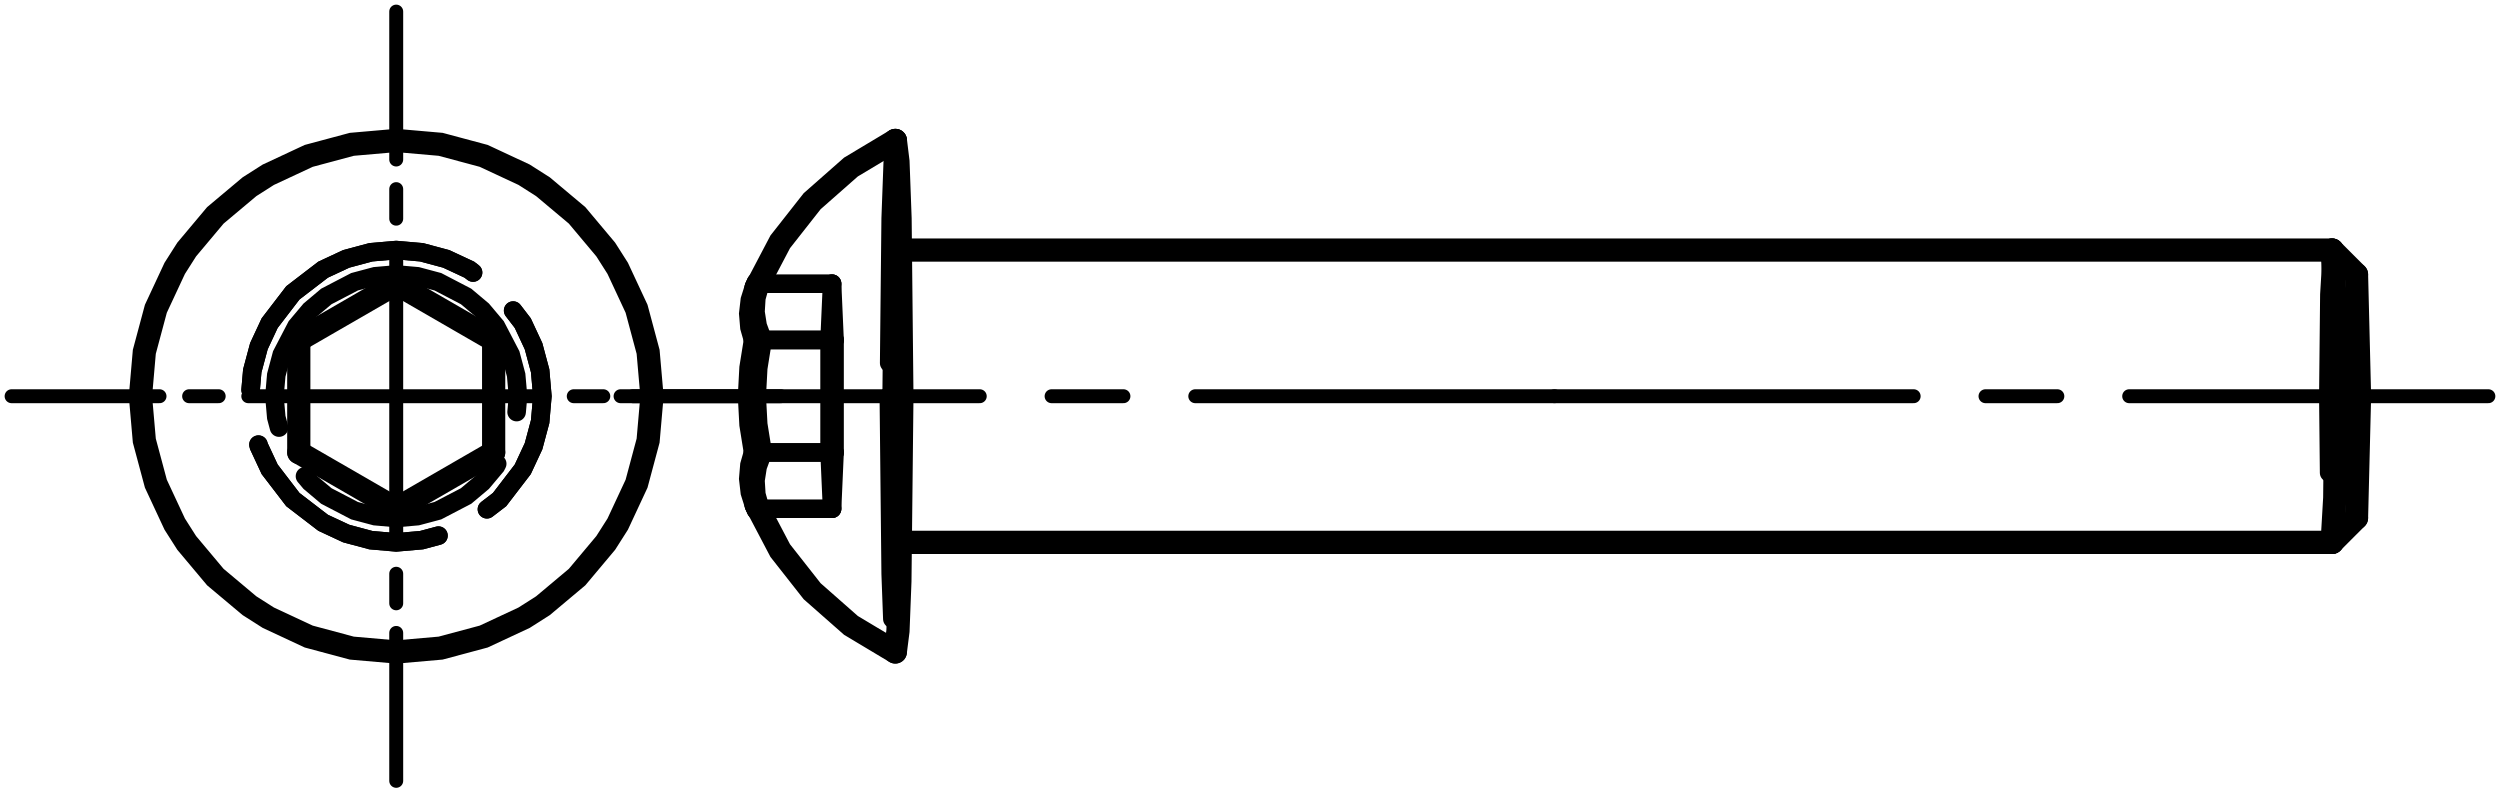
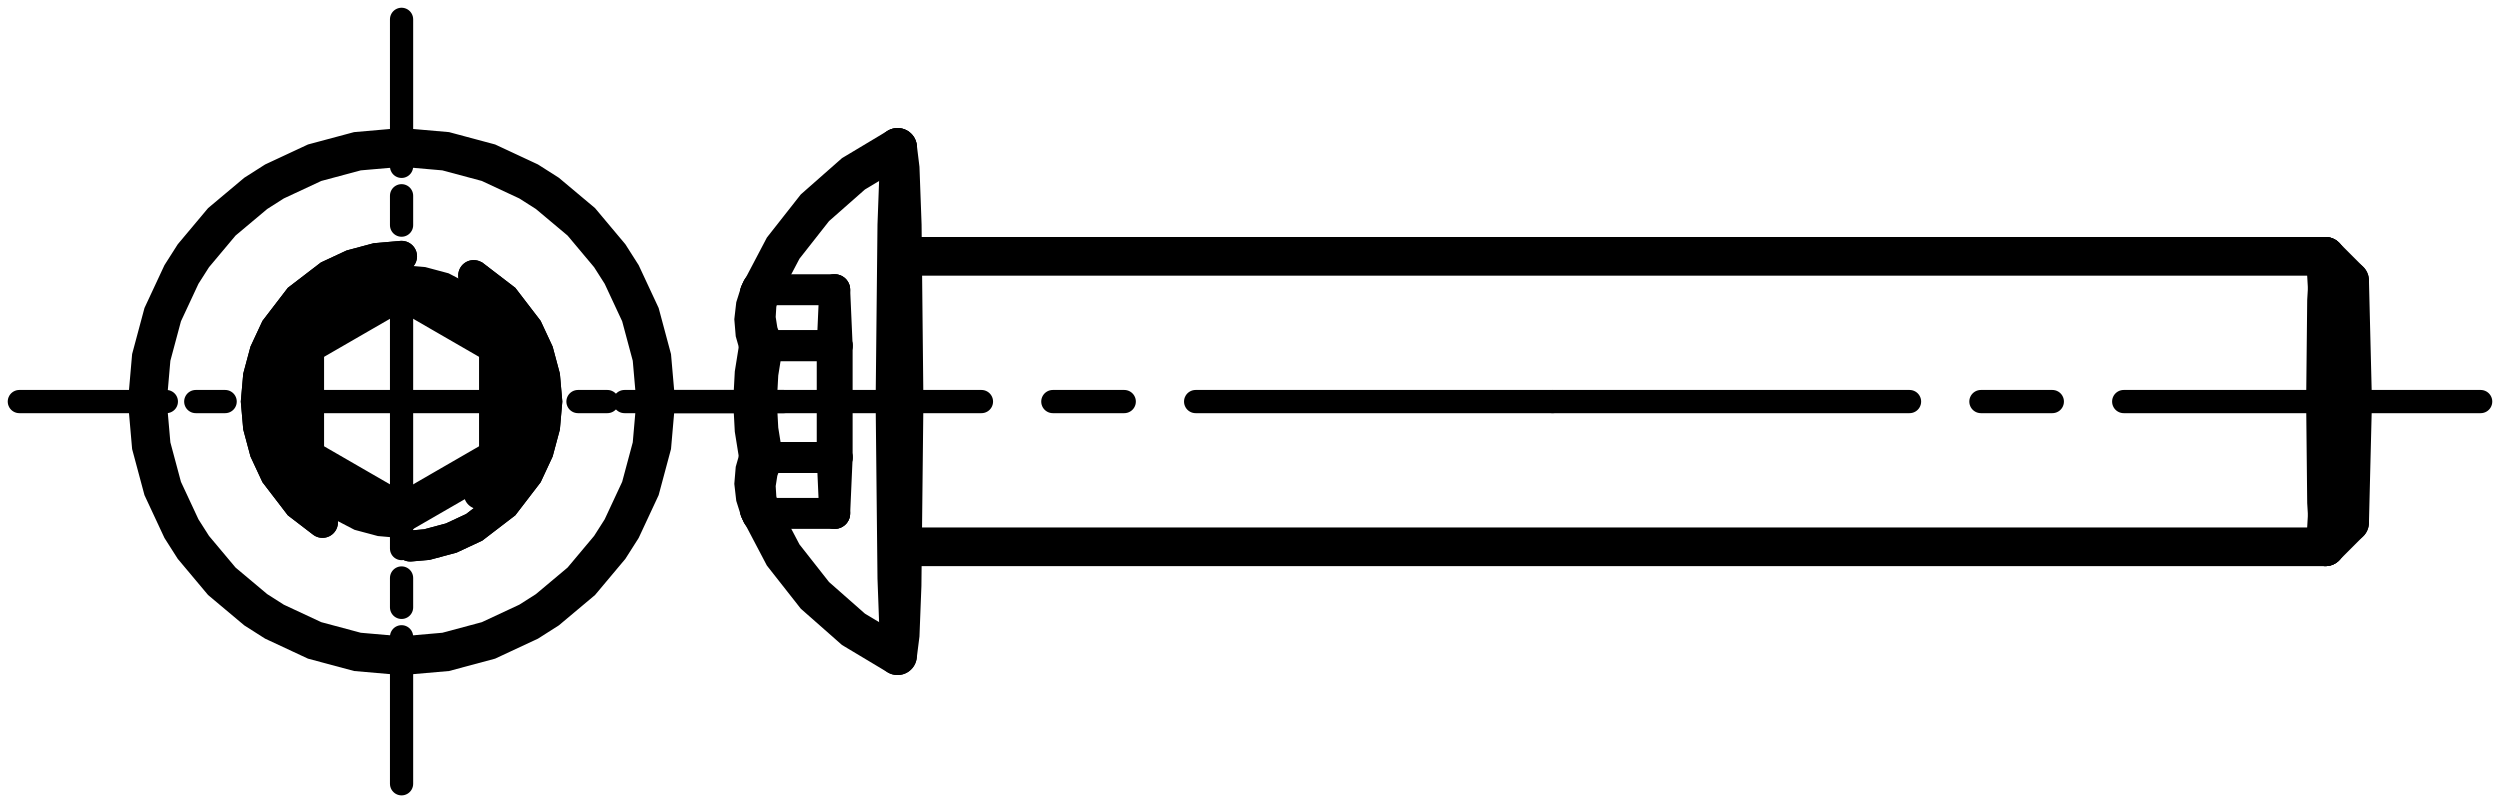
- <svg xmlns="http://www.w3.org/2000/svg" width="102.633mm" height="32.533mm" viewBox="-16.266 -16.266 102.633 32.533" version="1.1">
+ <svg xmlns="http://www.w3.org/2000/svg" width="103.278mm" height="33.178mm" viewBox="-16.589 -16.589 103.278 33.178" version="1.1">
  <g transform="scale(1,-1)" stroke-linecap="round">
-     <g fill="none" stroke="rgb(0,0,0)" stroke-width="0.953" id="Visible">
+     <g fill="none" stroke="rgb(0,0,0)" stroke-width="1.598" id="Visible">
      <path d="M 0.0,10.5 L -1.823,10.341 L -3.591,9.867 L -5.25,9.093 L -6.023,8.601 L -7.425,7.425 L -8.601,6.023 L -9.093,5.25 L -9.867,3.591 L -10.341,1.823 L -10.5,-0.0 L -10.341,-1.823 L -9.867,-3.591 L -9.093,-5.25 L -8.601,-6.023 L -7.425,-7.425 L -6.023,-8.601 L -5.25,-9.093 L -3.591,-9.867 L -1.823,-10.341 L 0.0,-10.5 L 1.823,-10.341 L 3.591,-9.867 L 5.25,-9.093 L 6.023,-8.601 L 7.425,-7.425 L 8.601,-6.023 L 9.093,-5.25 L 9.867,-3.591 L 10.341,-1.823 L 10.5,0.0 L 10.341,1.823 L 9.867,3.591 L 9.093,5.25 L 8.601,6.023 L 7.425,7.425 L 6.023,8.601 L 5.25,9.093 L 3.591,9.867 L 1.823,10.341 L -0.0,10.5" />
      <line x1="0.0" y1="4.619" x2="-4.0" y2="2.309" />
      <line x1="-4.0" y1="2.309" x2="-4.0" y2="-2.309" />
      <line x1="-4.0" y1="-2.309" x2="-0.0" y2="-4.619" />
      <line x1="0.0" y1="-4.619" x2="4.0" y2="-2.309" />
      <line x1="4.0" y1="-2.309" x2="4.0" y2="2.309" />
      <line x1="4.0" y1="2.309" x2="0.0" y2="4.619" />
      <line x1="20.492" y1="10.5" x2="20.489" y2="10.499" />
      <path d="M 20.489,-10.499 L 20.598,-9.64 L 20.677,-7.597 L 20.759,-0.003 L 20.684,7.3 L 20.598,9.635 L 20.492,10.5" />
      <line x1="14.848" y1="4.619" x2="14.778" y2="4.46" />
      <path d="M 14.778,4.46 L 14.612,3.935 L 14.549,3.388 L 14.595,2.839 L 14.746,2.309" />
      <path d="M 14.746,2.309 L 14.562,1.161 L 14.5,-0.0 L 14.562,-1.161 L 14.746,-2.309" />
      <path d="M 14.746,-2.309 L 14.595,-2.839 L 14.549,-3.388 L 14.612,-3.935 L 14.778,-4.46" />
      <line x1="14.778" y1="-4.46" x2="14.848" y2="-4.619" />
      <path d="M 14.848,-4.619 L 14.689,-4.046 L 14.653,-3.454 L 14.745,-2.867 L 14.95,-2.309" />
      <path d="M 14.95,-2.309 L 14.766,-1.161 L 14.704,0.0 L 14.766,1.161 L 14.95,2.309" />
      <path d="M 14.95,2.309 L 14.745,2.867 L 14.653,3.454 L 14.689,4.046 L 14.848,4.619" />
      <line x1="14.95" y1="2.309" x2="14.746" y2="2.309" />
      <line x1="14.95" y1="-2.309" x2="14.746" y2="-2.309" />
      <line x1="79.473" y1="-6.0" x2="79.477" y2="-5.998" />
      <path d="M 79.477,-5.998 L 79.583,-4.17 L 79.626,-0.0 L 79.583,4.169 L 79.477,5.998" />
      <line x1="79.477" y1="5.998" x2="79.473" y2="6.0" />
      <line x1="20.712" y1="6.0" x2="79.473" y2="6.0" />
      <path d="M 80.476,-4.998 L 80.6,-0.0 L 80.476,4.998" />
      <path d="M 14.778,-4.46 L 15.765,-6.338 L 17.076,-8.006 L 18.669,-9.409 L 20.489,-10.499" />
      <path d="M 20.489,10.499 L 18.669,9.409 L 17.076,8.006 L 15.765,6.338 L 14.778,4.46" />
      <line x1="20.712" y1="-6.0" x2="79.473" y2="-6.0" />
      <line x1="80.476" y1="4.998" x2="79.477" y2="5.998" />
      <line x1="80.476" y1="-4.998" x2="79.477" y2="-5.998" />
    </g>
-     <g fill="none" stroke="rgb(0,0,0)" stroke-width="0.762" id="Hidden" stroke-dasharray="9.146 2.287">
+     <g fill="none" stroke="rgb(0,0,0)" stroke-width="1.278" id="Hidden" stroke-dasharray="15.341 3.835">
      <path d="M 0.0,6.0 L -1.042,5.909 L -2.052,5.638 L -3.0,5.196 L -4.243,4.243 L -5.196,3.0 L -5.638,2.052 L -5.909,1.042 L -6.0,0.0 L -5.909,-1.042 L -5.638,-2.052 L -5.196,-3.0 L -4.243,-4.243 L -3.0,-5.196 L -2.052,-5.638 L -1.042,-5.909 L -0.0,-6.0 L 1.042,-5.909 L 2.052,-5.638 L 3.0,-5.196 L 4.243,-4.243 L 5.196,-3.0 L 5.638,-2.052 L 5.909,-1.042 L 6.0,-0.0 L 5.909,1.042 L 5.638,2.052 L 5.196,3.0 L 4.243,4.243 L 3.0,5.196 L 2.052,5.638 L 1.042,5.909 L 0.0,6.0" />
      <line x1="0.0" y1="4.619" x2="-4.0" y2="2.309" />
      <line x1="-4.0" y1="2.309" x2="-4.0" y2="-2.309" />
      <line x1="-4.0" y1="-2.309" x2="-0.0" y2="-4.619" />
      <line x1="0.0" y1="-4.619" x2="4.0" y2="-2.309" />
      <line x1="4.0" y1="-2.309" x2="4.0" y2="2.309" />
      <line x1="4.0" y1="2.309" x2="0.0" y2="4.619" />
      <path d="M 0.0,6.0 L -1.042,5.909 L -2.052,5.638 L -3.0,5.196 L -4.243,4.243 L -5.196,3.0 L -5.638,2.052 L -5.909,1.042 L -6.0,0.0 L -5.909,-1.042 L -5.638,-2.052 L -5.196,-3.0 L -4.243,-4.243 L -3.0,-5.196 L -2.052,-5.638 L -1.042,-5.909 L -0.0,-6.0 L 1.042,-5.909 L 2.052,-5.638 L 3.0,-5.196 L 4.243,-4.243 L 5.196,-3.0 L 5.638,-2.052 L 5.909,-1.042 L 6.0,-0.0 L 5.909,1.042 L 5.638,2.052 L 5.196,3.0 L 4.243,4.243 L 3.0,5.196 L 2.052,5.638 L 1.042,5.909 L 0.0,6.0" />
      <path d="M 0.0,5.0 L -0.868,4.924 L -1.71,4.699 L -2.868,4.096 L -3.535,3.535 L -4.096,2.868 L -4.699,1.71 L -4.924,0.868 L -5.0,-0.0 L -4.924,-0.868 L -4.699,-1.71 L -4.096,-2.868 L -3.535,-3.535 L -2.868,-4.096 L -1.71,-4.699 L -0.868,-4.924 L 0.0,-5.0 L 0.868,-4.924 L 1.71,-4.699 L 2.868,-4.096 L 3.535,-3.535 L 4.096,-2.868 L 4.699,-1.71 L 4.924,-0.868 L 5.0,0.0 L 4.924,0.868 L 4.699,1.71 L 4.096,2.868 L 3.535,3.535 L 2.868,4.096 L 1.71,4.699 L 0.868,4.924 L -0.0,5.0" />
      <path d="M 20.489,10.499 L 20.386,9.634 L 20.3,7.3 L 20.224,0.0 M 20.224,0.001 L 20.3,-7.299 L 20.386,-9.633 L 20.489,-10.499" />
      <path d="M 20.492,6.0 L 20.382,4.173 L 20.339,0.001 L 20.386,-4.339 L 20.492,-6.0" />
      <path d="M 20.492,-6.0 L 20.598,-4.34 L 20.645,-0.168 L 20.602,4.172 L 20.492,6.0" />
      <line x1="17.893" y1="4.619" x2="17.791" y2="2.309" />
      <line x1="17.791" y1="2.309" x2="14.95" y2="2.309" />
      <line x1="17.893" y1="4.619" x2="14.848" y2="4.619" />
      <line x1="17.791" y1="2.309" x2="17.791" y2="-2.309" />
      <line x1="17.791" y1="-2.309" x2="14.95" y2="-2.309" />
      <line x1="17.791" y1="-2.309" x2="17.893" y2="-4.619" />
      <line x1="17.893" y1="-4.619" x2="14.848" y2="-4.619" />
      <line x1="17.893" y1="-4.619" x2="17.995" y2="-2.309" />
      <line x1="17.995" y1="-2.309" x2="14.95" y2="-2.309" />
      <line x1="17.995" y1="-2.309" x2="17.995" y2="2.309" />
      <line x1="17.995" y1="2.309" x2="14.95" y2="2.309" />
      <line x1="17.995" y1="2.309" x2="17.893" y2="4.619" />
      <path d="M 79.473,6.0 L 79.363,4.173 L 79.32,0.001 L 79.363,-4.172 L 79.473,-6.0" />
      <line x1="20.492" y1="6.0" x2="20.712" y2="6.0" />
      <path d="M 80.472,5.0 L 80.381,3.477 L 80.345,-0.001 L 80.385,-3.618 L 80.476,-4.998" />
      <line x1="80.476" y1="4.998" x2="80.472" y2="5.0" />
      <line x1="20.492" y1="-6.0" x2="20.712" y2="-6.0" />
    </g>
-     <g fill="none" stroke="rgb(0,0,0)" stroke-width="0.572" id="Center">
+     <g fill="none" stroke="rgb(0,0,0)" stroke-width="0.959" id="Center">
      <line x1="0.0" y1="-0.0" x2="-6.073" y2="-0.0" />
      <line x1="-7.288" y1="-0.0" x2="-8.502" y2="-0.0" />
      <line x1="-9.717" y1="-0.0" x2="-15.79" y2="-0.0" />
      <line x1="0.0" y1="-0.0" x2="6.073" y2="-0.0" />
      <line x1="7.288" y1="-0.0" x2="8.502" y2="-0.0" />
      <line x1="9.717" y1="-0.0" x2="15.79" y2="-0.0" />
      <line x1="0.0" y1="-0.0" x2="0.0" y2="-6.073" />
      <line x1="0.0" y1="-7.288" x2="0.0" y2="-8.502" />
      <line x1="0.0" y1="-9.717" x2="0.0" y2="-15.79" />
      <line x1="0.0" y1="-0.0" x2="0.0" y2="6.073" />
      <line x1="0.0" y1="7.288" x2="0.0" y2="8.502" />
      <line x1="0.0" y1="9.717" x2="0.0" y2="15.79" />
      <line x1="47.55" y1="-0.0" x2="32.804" y2="-0.0" />
      <line x1="29.855" y1="-0.0" x2="26.905" y2="-0.0" />
      <line x1="23.956" y1="-0.0" x2="9.21" y2="-0.0" />
      <line x1="47.55" y1="-0.0" x2="62.296" y2="-0.0" />
      <line x1="65.245" y1="-0.0" x2="68.195" y2="-0.0" />
      <line x1="71.144" y1="-0.0" x2="85.89" y2="-0.0" />
    </g>
  </g>
</svg>
